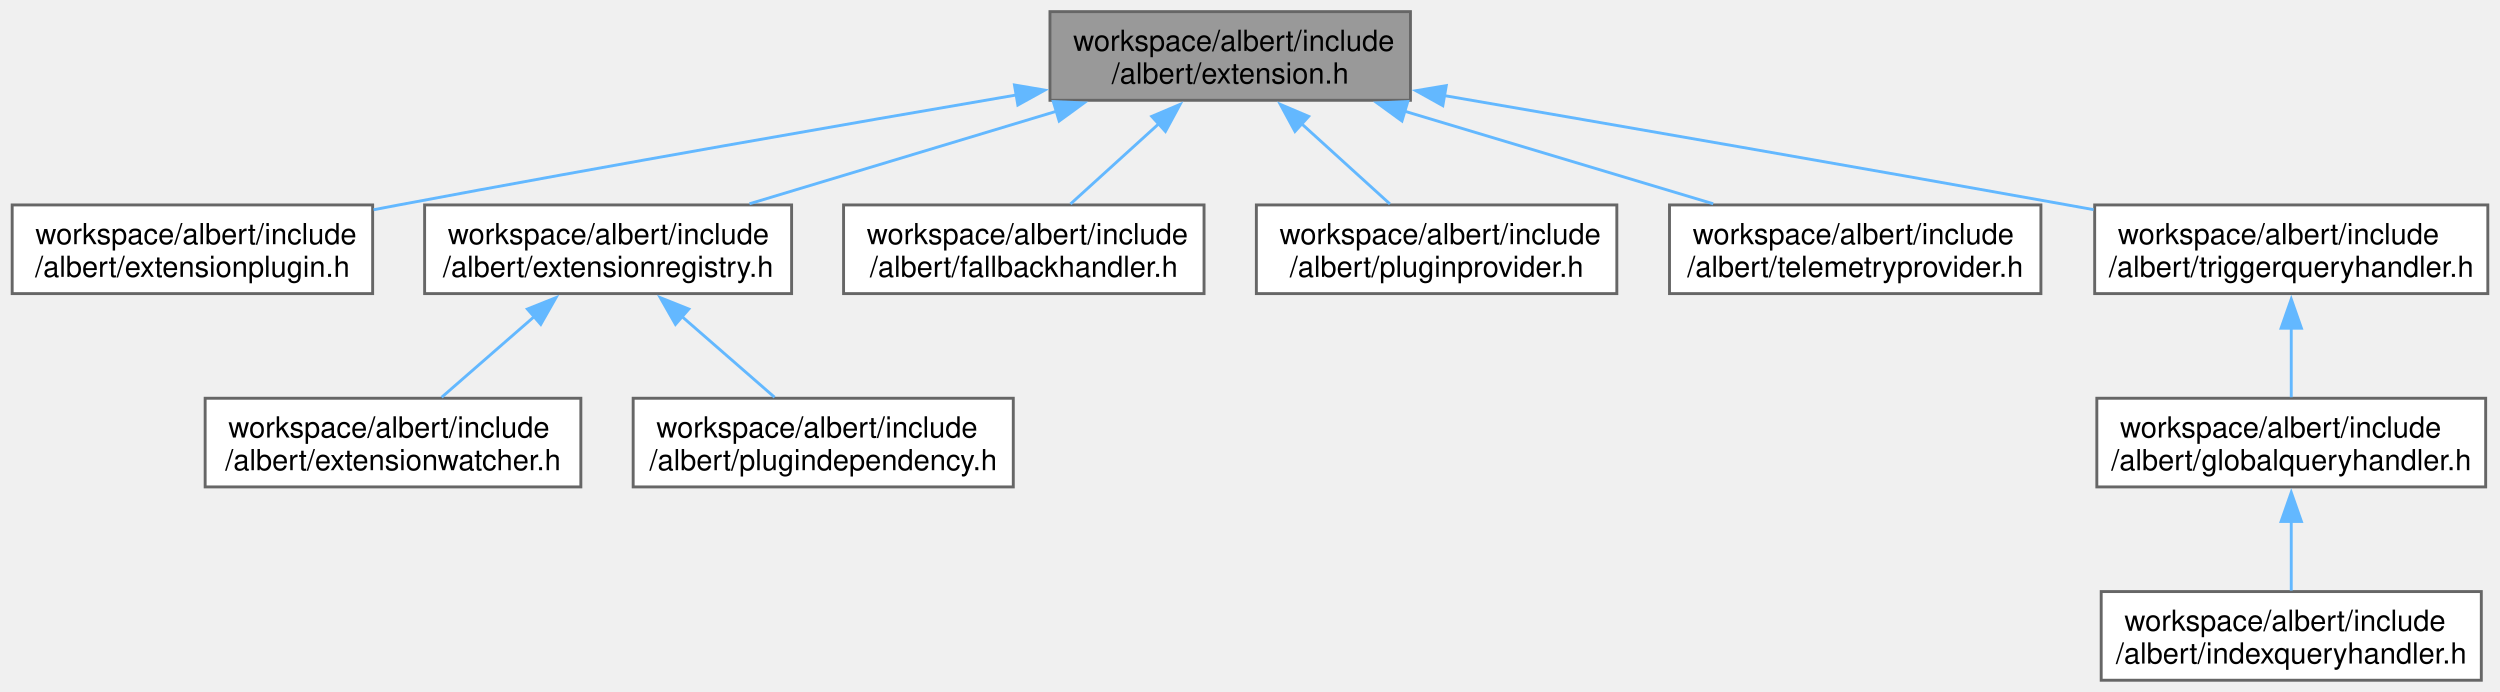
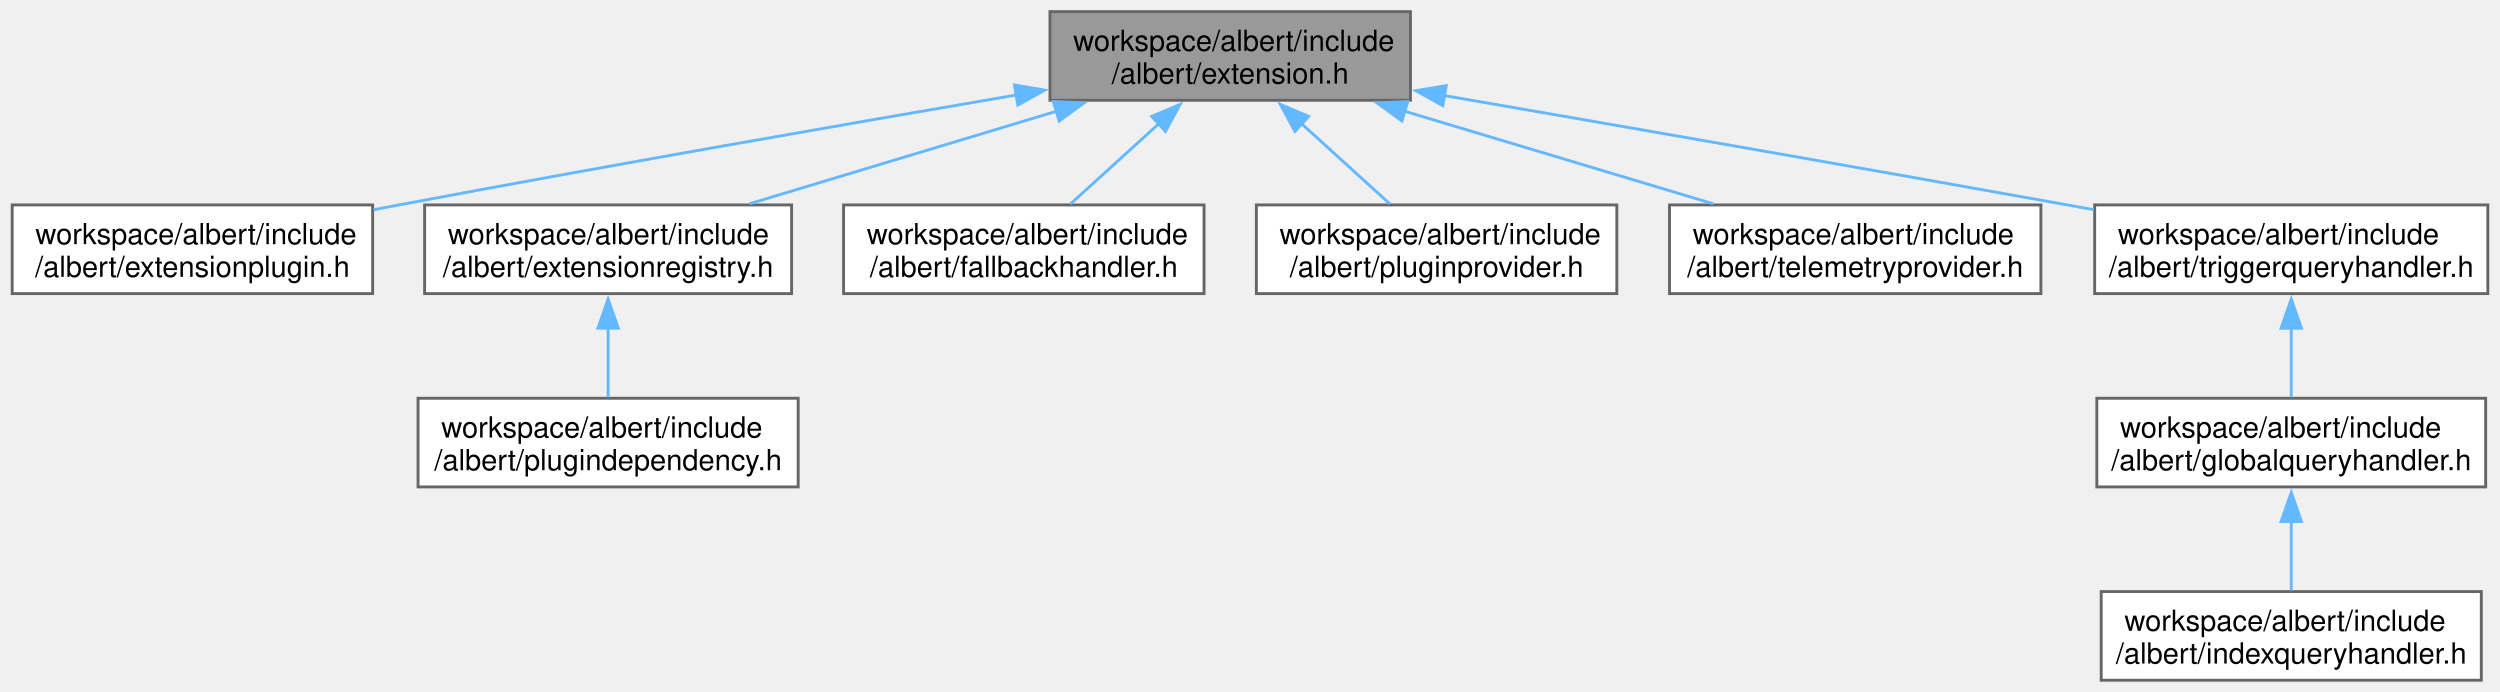
<svg xmlns="http://www.w3.org/2000/svg" xmlns:xlink="http://www.w3.org/1999/xlink" width="860pt" height="238pt" viewBox="0.00 0.00 859.62 238.00">
  <g id="graph0" class="graph" transform="scale(1 1) rotate(0) translate(4 234)">
    <g id="Node000001" class="node">
      <g id="a_Node000001">
        <a xlink:title=" ">
          <polygon fill="#999999" stroke="#666666" points="481,-230 357,-230 357,-199.5 481,-199.5 481,-230" />
          <text text-anchor="start" x="365" y="-216.5" font-family="Helvetica,sans-Serif" font-size="10.00">workspace/albert/include</text>
          <text text-anchor="middle" x="419" y="-205.25" font-family="Helvetica,sans-Serif" font-size="10.00">/albert/extension.h</text>
        </a>
      </g>
    </g>
    <g id="Node000002" class="node">
      <g id="a_Node000002">
        <a xlink:href="extensionplugin_8h.html" target="_top" xlink:title=" ">
          <polygon fill="white" stroke="#666666" points="124,-163.5 0,-163.5 0,-133 124,-133 124,-163.5" />
          <text text-anchor="start" x="8" y="-150" font-family="Helvetica,sans-Serif" font-size="10.00">workspace/albert/include</text>
          <text text-anchor="middle" x="62" y="-138.75" font-family="Helvetica,sans-Serif" font-size="10.00">/albert/extensionplugin.h</text>
        </a>
      </g>
    </g>
    <g id="edge1_Node000001_Node000002" class="edge">
      <g id="a_edge1_Node000001_Node000002">
        <a xlink:title=" ">
          <path fill="none" stroke="#63b8ff" d="M345.49,-201.34C287.67,-191.45 205.11,-177.07 133,-163.5 130.16,-162.97 127.25,-162.41 124.32,-161.85" />
          <polygon fill="#63b8ff" stroke="#63b8ff" points="344.78,-204.77 355.22,-203 345.95,-197.87 344.78,-204.77" />
        </a>
      </g>
    </g>
    <g id="Node000003" class="node">
      <g id="a_Node000003">
        <a xlink:href="extensionregistry_8h.html" target="_top" xlink:title=" ">
          <polygon fill="white" stroke="#666666" points="268.12,-163.5 141.88,-163.5 141.88,-133 268.12,-133 268.12,-163.5" />
          <text text-anchor="start" x="149.88" y="-150" font-family="Helvetica,sans-Serif" font-size="10.00">workspace/albert/include</text>
          <text text-anchor="middle" x="205" y="-138.75" font-family="Helvetica,sans-Serif" font-size="10.00">/albert/extensionregistry.h</text>
        </a>
      </g>
    </g>
    <g id="edge2_Node000001_Node000003" class="edge">
      <g id="a_edge2_Node000001_Node000003">
        <a xlink:title=" ">
          <path fill="none" stroke="#63b8ff" d="M359.19,-195.72C325.88,-185.68 284.94,-173.34 253.62,-163.9" />
          <polygon fill="#63b8ff" stroke="#63b8ff" points="358.14,-199.06 368.72,-198.6 360.16,-192.36 358.14,-199.06" />
        </a>
      </g>
    </g>
-     <g id="Node000006" class="node">
-       <g id="a_Node000006">
+     <g id="Node000005" class="node">
+       <g id="a_Node000005">
        <a xlink:href="fallbackhandler_8h.html" target="_top" xlink:title=" ">
          <polygon fill="white" stroke="#666666" points="410,-163.5 286,-163.5 286,-133 410,-133 410,-163.5" />
          <text text-anchor="start" x="294" y="-150" font-family="Helvetica,sans-Serif" font-size="10.00">workspace/albert/include</text>
          <text text-anchor="middle" x="348" y="-138.75" font-family="Helvetica,sans-Serif" font-size="10.00">/albert/fallbackhandler.h</text>
        </a>
      </g>
    </g>
-     <g id="edge5_Node000001_Node000006" class="edge">
-       <g id="a_edge5_Node000001_Node000006">
+     <g id="edge4_Node000001_Node000005" class="edge">
+       <g id="a_edge4_Node000001_Node000005">
        <a xlink:title=" ">
          <path fill="none" stroke="#63b8ff" d="M394.47,-191.46C384.4,-182.32 373.02,-171.98 364.05,-163.83" />
          <polygon fill="#63b8ff" stroke="#63b8ff" points="392.01,-193.96 401.77,-198.1 396.72,-188.78 392.01,-193.96" />
        </a>
      </g>
    </g>
-     <g id="Node000007" class="node">
-       <g id="a_Node000007">
+     <g id="Node000006" class="node">
+       <g id="a_Node000006">
        <a xlink:href="pluginprovider_8h.html" target="_top" xlink:title=" ">
          <polygon fill="white" stroke="#666666" points="552,-163.5 428,-163.5 428,-133 552,-133 552,-163.5" />
          <text text-anchor="start" x="436" y="-150" font-family="Helvetica,sans-Serif" font-size="10.00">workspace/albert/include</text>
          <text text-anchor="middle" x="490" y="-138.75" font-family="Helvetica,sans-Serif" font-size="10.00">/albert/pluginprovider.h</text>
        </a>
      </g>
    </g>
-     <g id="edge6_Node000001_Node000007" class="edge">
-       <g id="a_edge6_Node000001_Node000007">
+     <g id="edge5_Node000001_Node000006" class="edge">
+       <g id="a_edge5_Node000001_Node000006">
        <a xlink:title=" ">
          <path fill="none" stroke="#63b8ff" d="M443.53,-191.46C453.6,-182.32 464.98,-171.98 473.95,-163.83" />
          <polygon fill="#63b8ff" stroke="#63b8ff" points="441.28,-188.78 436.23,-198.1 445.99,-193.96 441.28,-188.78" />
        </a>
      </g>
    </g>
-     <g id="Node000008" class="node">
-       <g id="a_Node000008">
+     <g id="Node000007" class="node">
+       <g id="a_Node000007">
        <a xlink:href="telemetryprovider_8h.html" target="_top" xlink:title=" ">
          <polygon fill="white" stroke="#666666" points="697.88,-163.5 570.12,-163.5 570.12,-133 697.88,-133 697.88,-163.5" />
          <text text-anchor="start" x="578.12" y="-150" font-family="Helvetica,sans-Serif" font-size="10.00">workspace/albert/include</text>
          <text text-anchor="middle" x="634" y="-138.75" font-family="Helvetica,sans-Serif" font-size="10.00">/albert/telemetryprovider.h</text>
        </a>
      </g>
    </g>
-     <g id="edge7_Node000001_Node000008" class="edge">
-       <g id="a_edge7_Node000001_Node000008">
+     <g id="edge6_Node000001_Node000007" class="edge">
+       <g id="a_edge6_Node000001_Node000007">
        <a xlink:title=" ">
          <path fill="none" stroke="#63b8ff" d="M478.65,-195.85C512.2,-185.79 553.55,-173.39 585.15,-163.9" />
          <polygon fill="#63b8ff" stroke="#63b8ff" points="478.08,-192.37 469.51,-198.6 480.09,-199.08 478.08,-192.37" />
        </a>
      </g>
    </g>
-     <g id="Node000009" class="node">
-       <g id="a_Node000009">
+     <g id="Node000008" class="node">
+       <g id="a_Node000008">
        <a xlink:href="triggerqueryhandler_8h.html" target="_top" xlink:title=" ">
          <polygon fill="white" stroke="#666666" points="851.62,-163.5 716.38,-163.5 716.38,-133 851.62,-133 851.62,-163.5" />
          <text text-anchor="start" x="724.38" y="-150" font-family="Helvetica,sans-Serif" font-size="10.00">workspace/albert/include</text>
          <text text-anchor="middle" x="784" y="-138.75" font-family="Helvetica,sans-Serif" font-size="10.00">/albert/triggerqueryhandler.h</text>
        </a>
      </g>
    </g>
-     <g id="edge8_Node000001_Node000009" class="edge">
-       <g id="a_edge8_Node000001_Node000009">
+     <g id="edge7_Node000001_Node000008" class="edge">
+       <g id="a_edge7_Node000001_Node000008">
        <a xlink:title=" ">
          <path fill="none" stroke="#63b8ff" d="M492.69,-201.11C550.9,-191.07 634.18,-176.59 707,-163.5 709.94,-162.97 712.95,-162.43 715.99,-161.88" />
          <polygon fill="#63b8ff" stroke="#63b8ff" points="492.14,-197.65 482.88,-202.8 493.33,-204.55 492.14,-197.65" />
        </a>
      </g>
    </g>
    <g id="Node000004" class="node">
      <g id="a_Node000004">
-         <a xlink:href="extensionwatcher_8h.html" target="_top" xlink:title=" ">
-           <polygon fill="white" stroke="#666666" points="195.62,-97 66.38,-97 66.38,-66.5 195.62,-66.5 195.62,-97" />
-           <text text-anchor="start" x="74.38" y="-83.5" font-family="Helvetica,sans-Serif" font-size="10.00">workspace/albert/include</text>
-           <text text-anchor="middle" x="131" y="-72.25" font-family="Helvetica,sans-Serif" font-size="10.00">/albert/extensionwatcher.h</text>
+         <a xlink:href="plugindependency_8h.html" target="_top" xlink:title=" ">
+           <polygon fill="white" stroke="#666666" points="270.38,-97 139.62,-97 139.62,-66.5 270.38,-66.5 270.38,-97" />
+           <text text-anchor="start" x="147.62" y="-83.5" font-family="Helvetica,sans-Serif" font-size="10.00">workspace/albert/include</text>
+           <text text-anchor="middle" x="205" y="-72.25" font-family="Helvetica,sans-Serif" font-size="10.00">/albert/plugindependency.h</text>
        </a>
      </g>
    </g>
    <g id="edge3_Node000003_Node000004" class="edge">
      <g id="a_edge3_Node000003_Node000004">
        <a xlink:title=" ">
-           <path fill="none" stroke="#63b8ff" d="M179.75,-125.24C169.18,-116.03 157.17,-105.56 147.73,-97.33" />
-           <polygon fill="#63b8ff" stroke="#63b8ff" points="177.23,-127.69 187.07,-131.62 181.83,-122.41 177.23,-127.69" />
+           <path fill="none" stroke="#63b8ff" d="M205,-121.31C205,-113.14 205,-104.41 205,-97.33" />
+           <polygon fill="#63b8ff" stroke="#63b8ff" points="201.5,-121.1 205,-131.1 208.5,-121.1 201.5,-121.1" />
        </a>
      </g>
    </g>
-     <g id="Node000005" class="node">
-       <g id="a_Node000005">
-         <a xlink:href="plugindependency_8h.html" target="_top" xlink:title=" ">
-           <polygon fill="white" stroke="#666666" points="344.38,-97 213.62,-97 213.62,-66.5 344.38,-66.5 344.38,-97" />
-           <text text-anchor="start" x="221.62" y="-83.5" font-family="Helvetica,sans-Serif" font-size="10.00">workspace/albert/include</text>
-           <text text-anchor="middle" x="279" y="-72.25" font-family="Helvetica,sans-Serif" font-size="10.00">/albert/plugindependency.h</text>
-         </a>
-       </g>
-     </g>
-     <g id="edge4_Node000003_Node000005" class="edge">
-       <g id="a_edge4_Node000003_Node000005">
-         <a xlink:title=" ">
-           <path fill="none" stroke="#63b8ff" d="M230.25,-125.24C240.82,-116.03 252.83,-105.56 262.27,-97.33" />
-           <polygon fill="#63b8ff" stroke="#63b8ff" points="228.17,-122.41 222.93,-131.62 232.77,-127.69 228.17,-122.41" />
-         </a>
-       </g>
-     </g>
-     <g id="Node000010" class="node">
-       <g id="a_Node000010">
+     <g id="Node000009" class="node">
+       <g id="a_Node000009">
        <a xlink:href="globalqueryhandler_8h.html" target="_top" xlink:title=" ">
          <polygon fill="white" stroke="#666666" points="850.88,-97 717.12,-97 717.12,-66.5 850.88,-66.5 850.88,-97" />
          <text text-anchor="start" x="725.12" y="-83.5" font-family="Helvetica,sans-Serif" font-size="10.00">workspace/albert/include</text>
          <text text-anchor="middle" x="784" y="-72.25" font-family="Helvetica,sans-Serif" font-size="10.00">/albert/globalqueryhandler.h</text>
        </a>
      </g>
    </g>
-     <g id="edge9_Node000009_Node000010" class="edge">
-       <g id="a_edge9_Node000009_Node000010">
+     <g id="edge8_Node000008_Node000009" class="edge">
+       <g id="a_edge8_Node000008_Node000009">
        <a xlink:title=" ">
          <path fill="none" stroke="#63b8ff" d="M784,-121.31C784,-113.14 784,-104.41 784,-97.33" />
          <polygon fill="#63b8ff" stroke="#63b8ff" points="780.5,-121.1 784,-131.1 787.5,-121.1 780.5,-121.1" />
        </a>
      </g>
    </g>
-     <g id="Node000011" class="node">
-       <g id="a_Node000011">
+     <g id="Node000010" class="node">
+       <g id="a_Node000010">
        <a xlink:href="indexqueryhandler_8h.html" target="_top" xlink:title=" ">
          <polygon fill="white" stroke="#666666" points="849.38,-30.5 718.62,-30.5 718.62,0 849.38,0 849.38,-30.5" />
          <text text-anchor="start" x="726.62" y="-17" font-family="Helvetica,sans-Serif" font-size="10.00">workspace/albert/include</text>
          <text text-anchor="middle" x="784" y="-5.75" font-family="Helvetica,sans-Serif" font-size="10.00">/albert/indexqueryhandler.h</text>
        </a>
      </g>
    </g>
-     <g id="edge10_Node000010_Node000011" class="edge">
-       <g id="a_edge10_Node000010_Node000011">
+     <g id="edge9_Node000009_Node000010" class="edge">
+       <g id="a_edge9_Node000009_Node000010">
        <a xlink:title=" ">
          <path fill="none" stroke="#63b8ff" d="M784,-54.81C784,-46.64 784,-37.91 784,-30.83" />
          <polygon fill="#63b8ff" stroke="#63b8ff" points="780.5,-54.6 784,-64.6 787.5,-54.6 780.5,-54.6" />
        </a>
      </g>
    </g>
  </g>
</svg>
